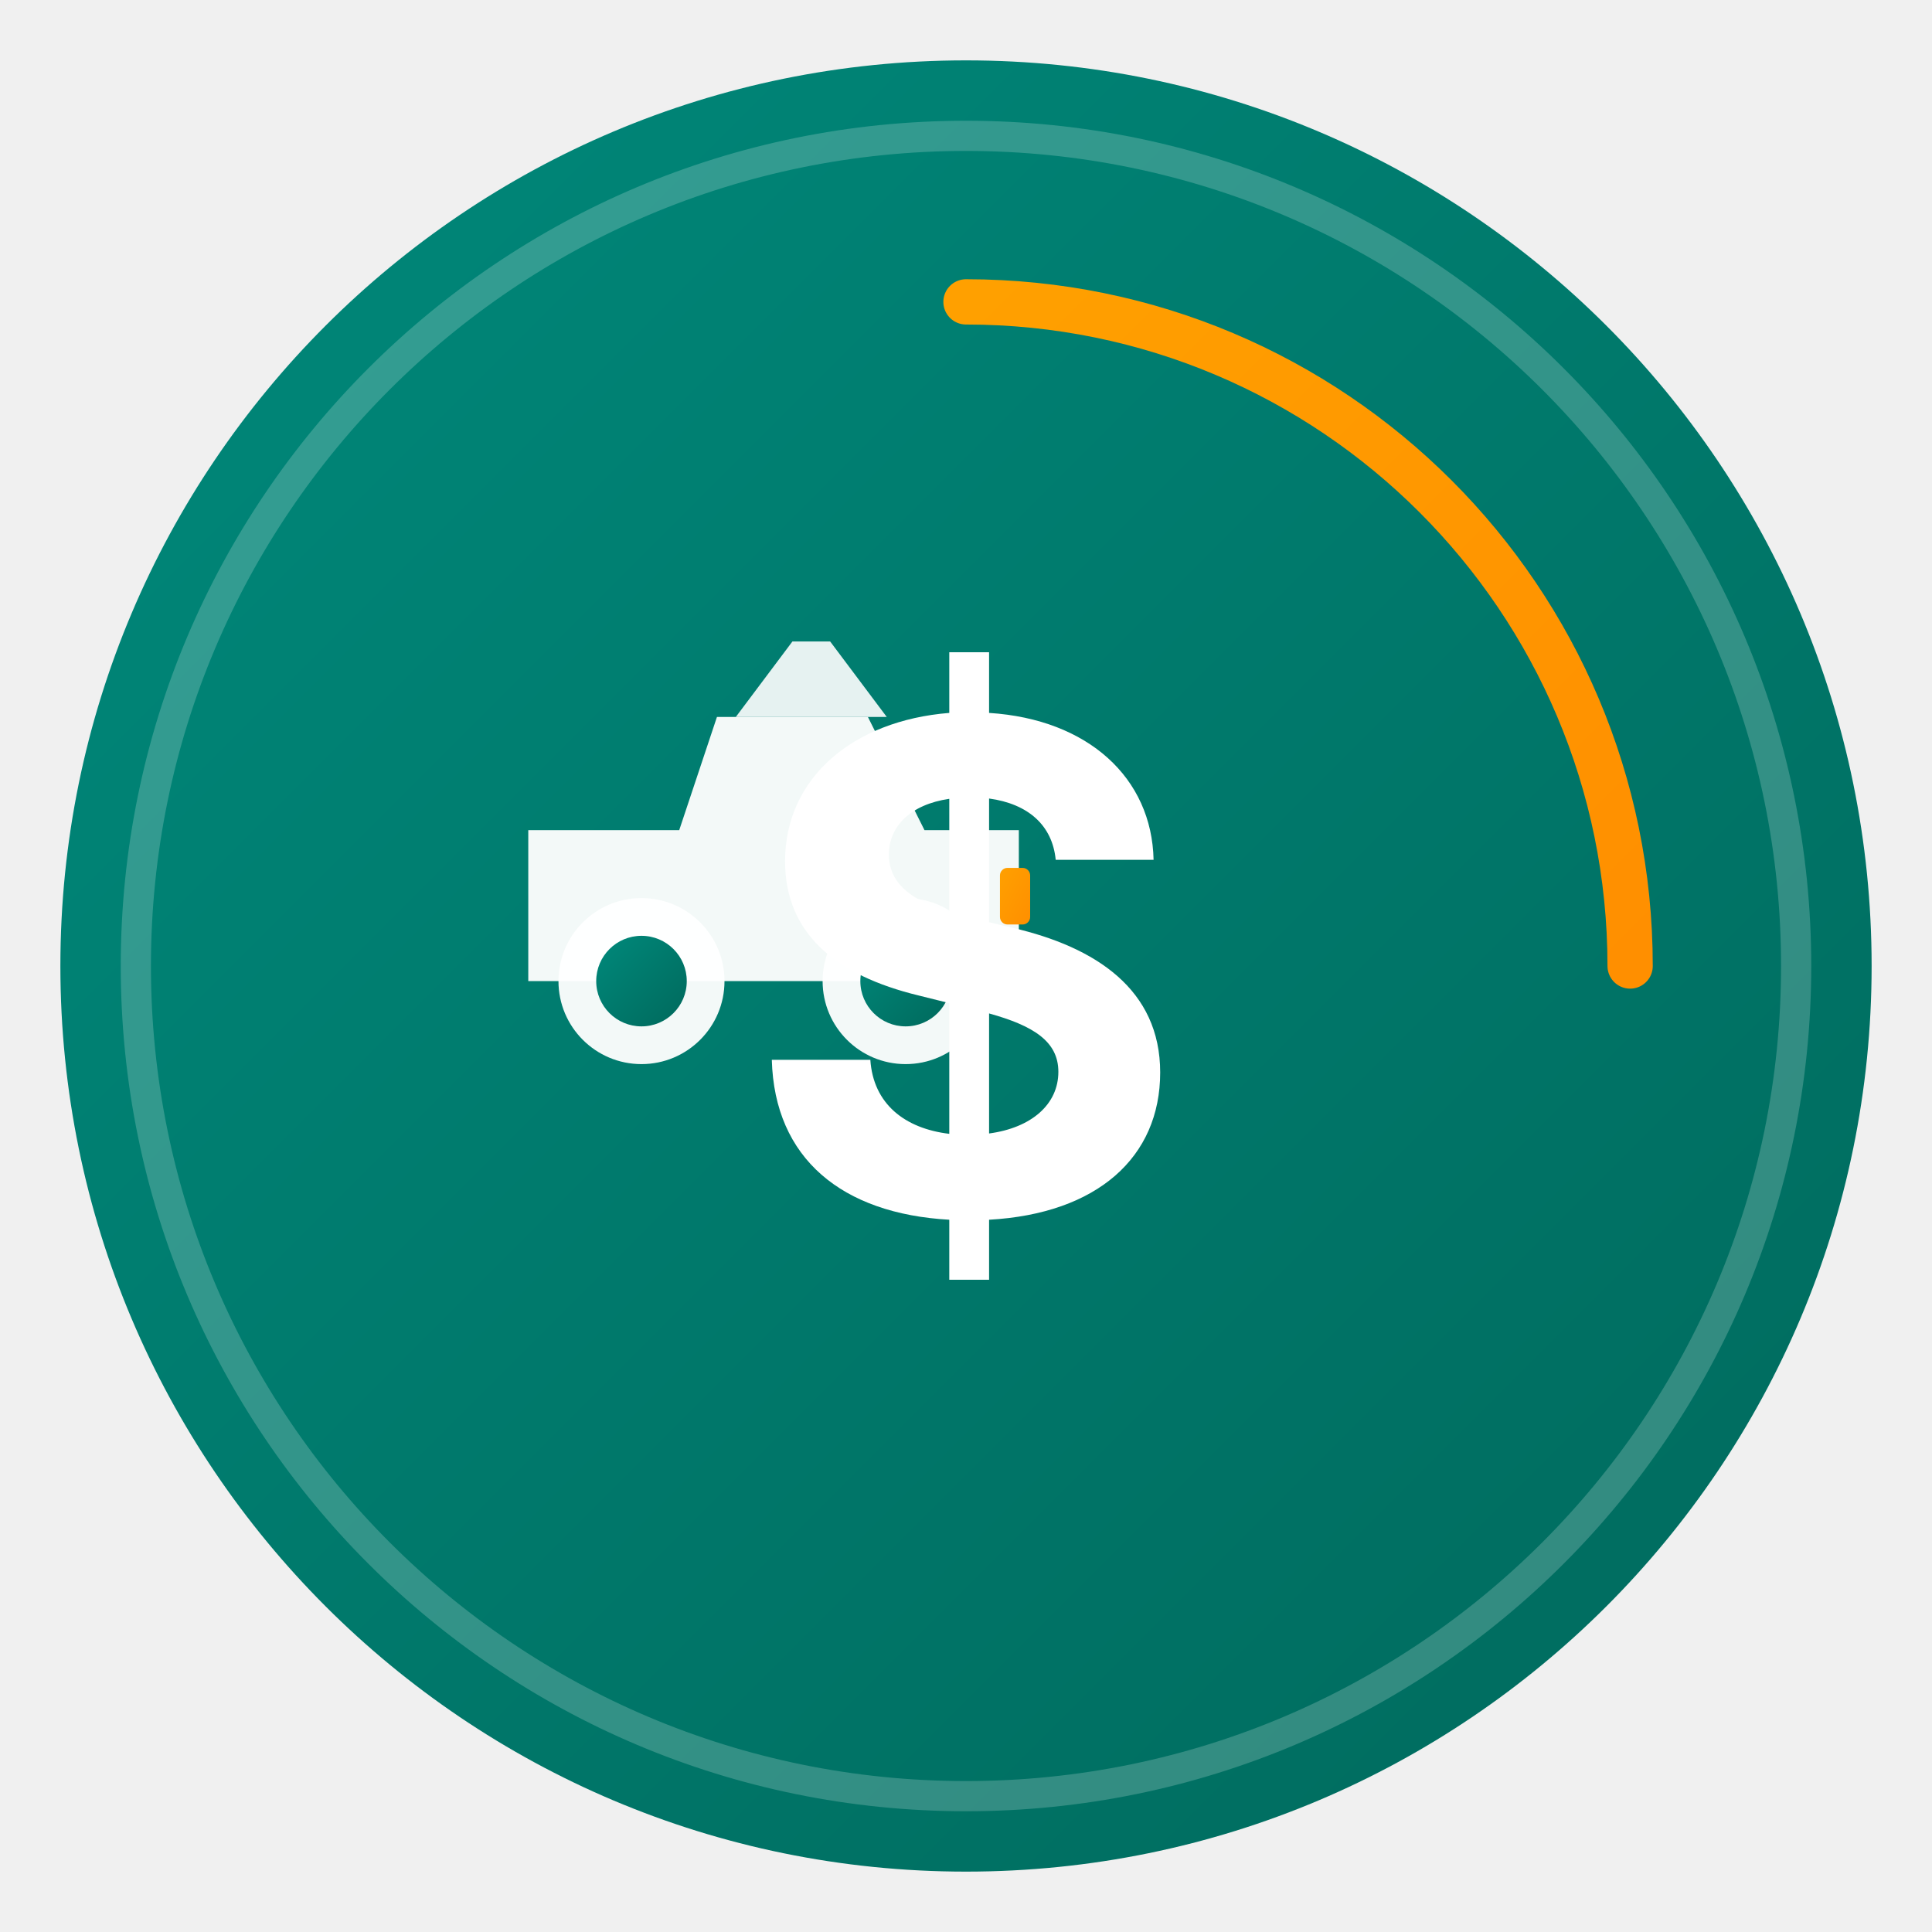
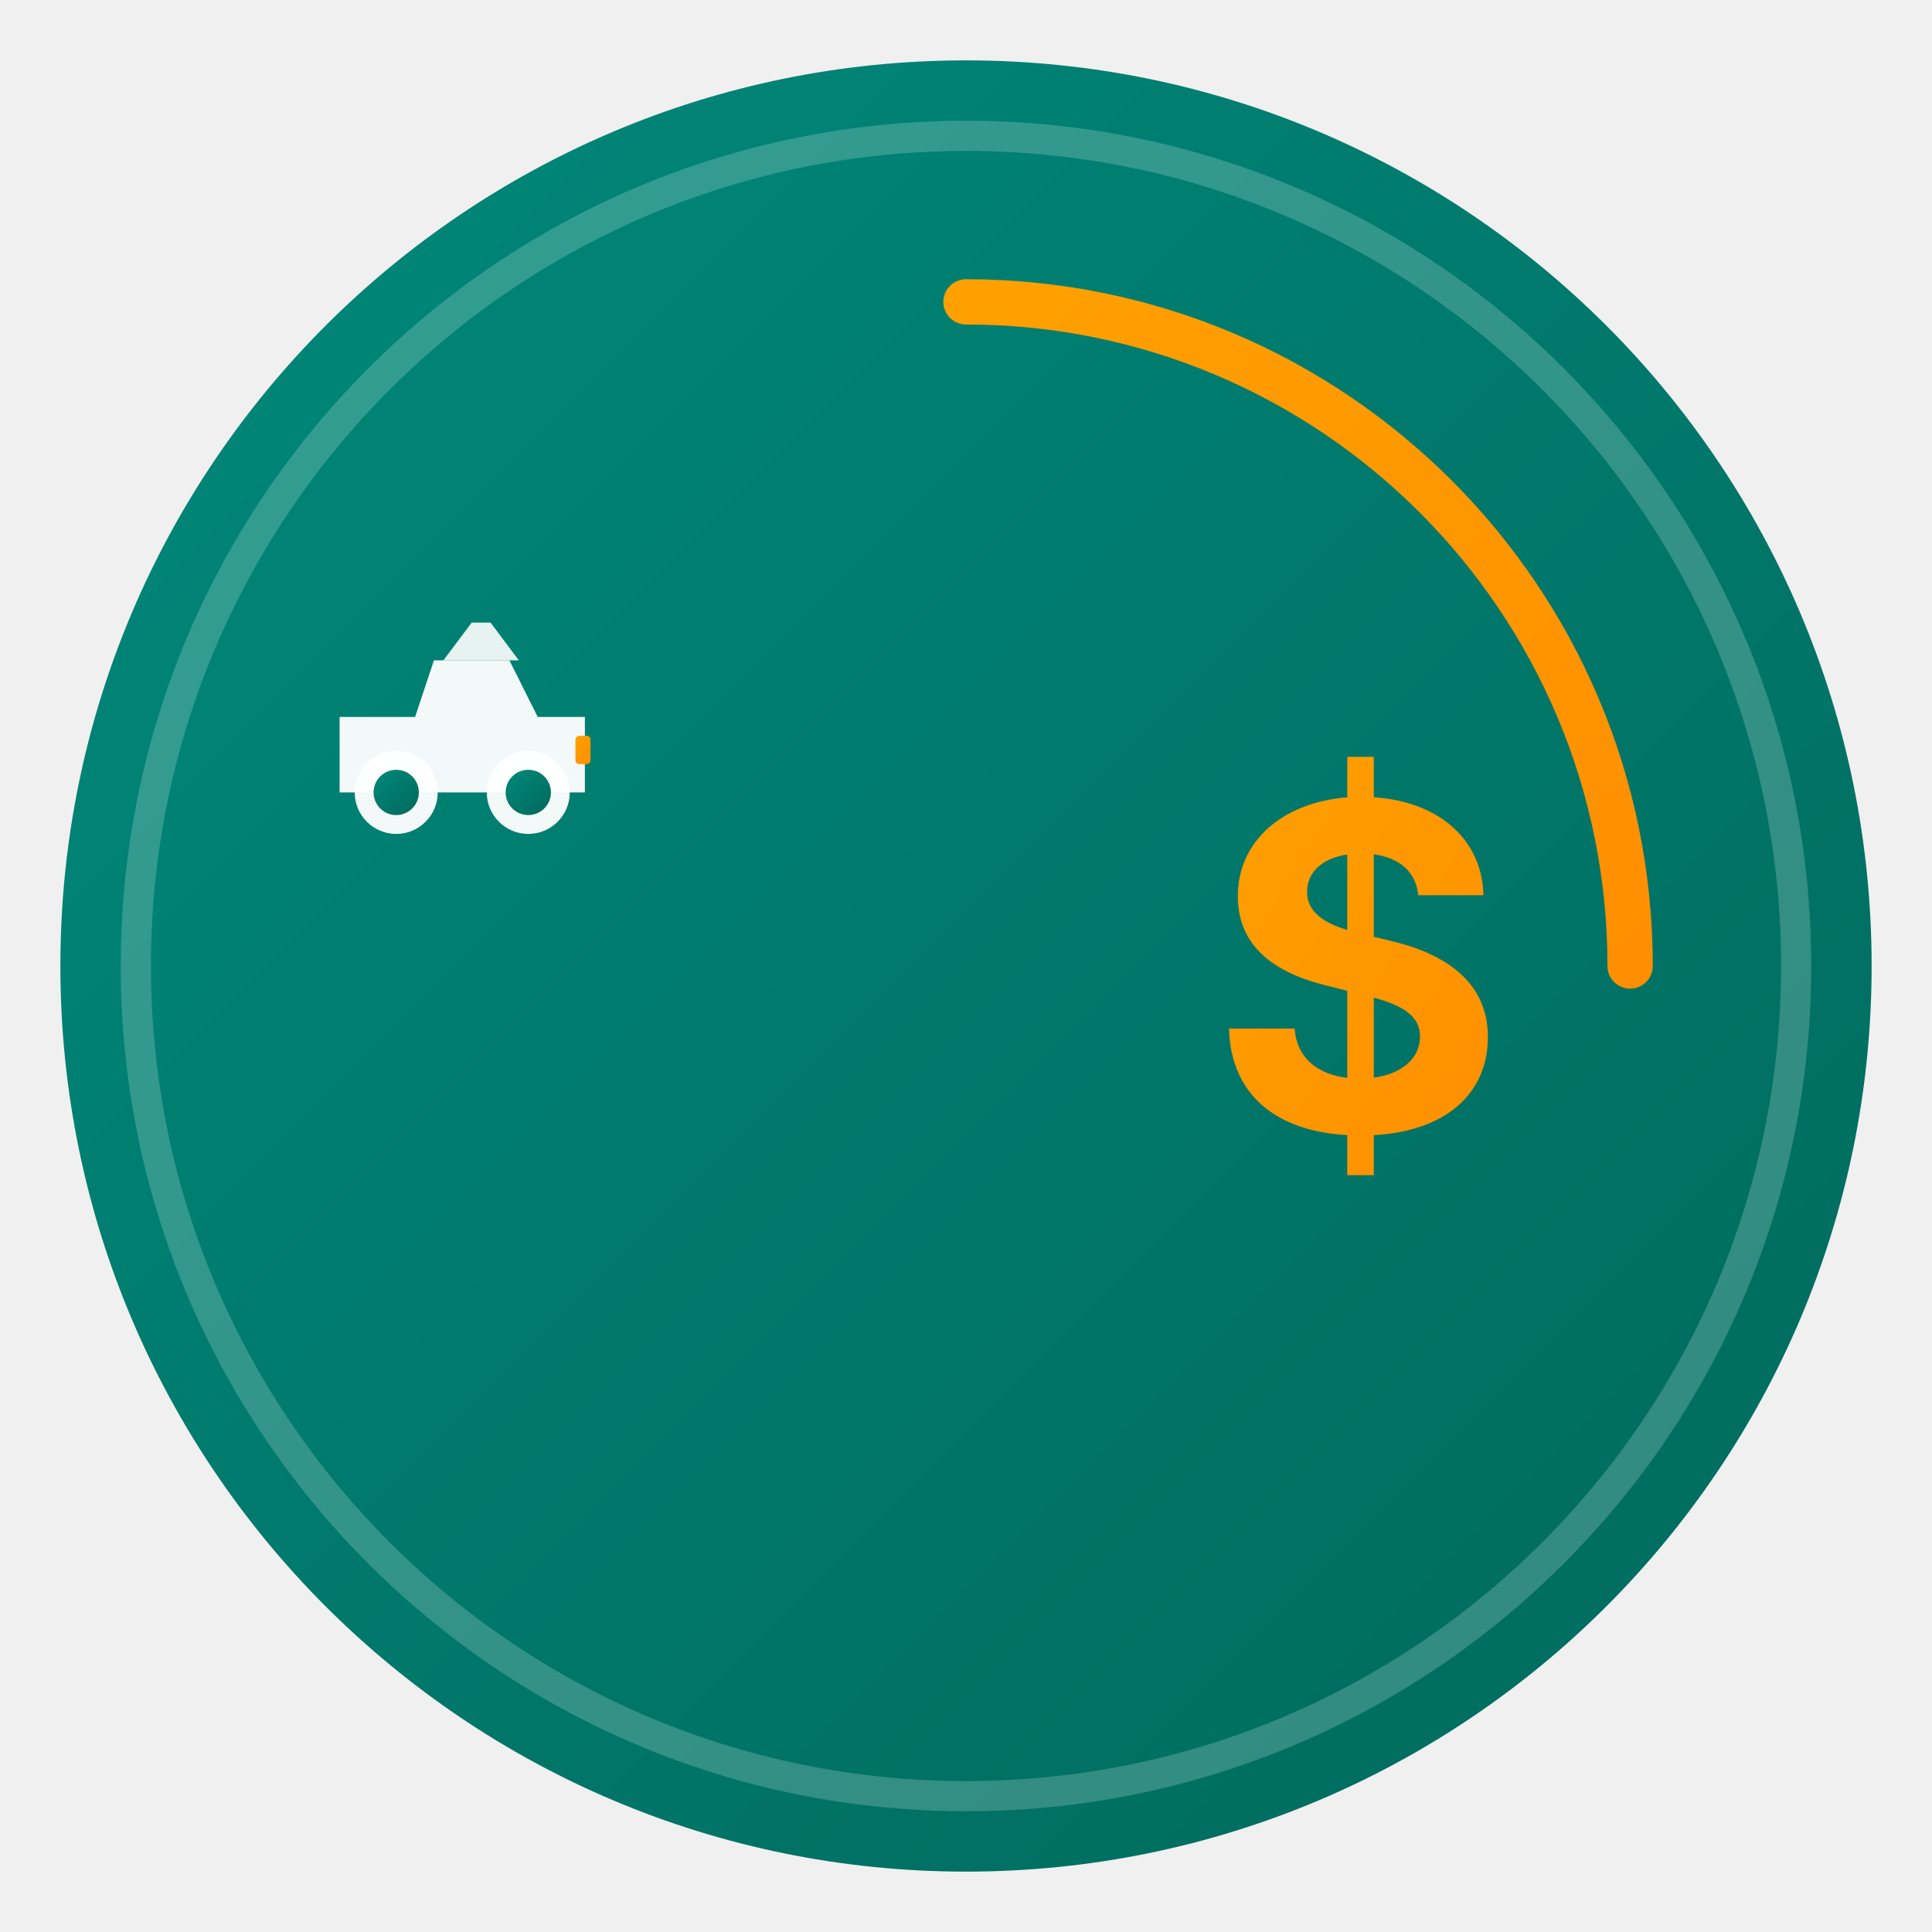
<svg xmlns="http://www.w3.org/2000/svg" viewBox="0 0 512 512">
  <defs>
    <linearGradient id="logoGradient" x1="0%" y1="0%" x2="100%" y2="100%">
      <stop offset="0%" stop-color="#00897B" />
      <stop offset="100%" stop-color="#00695C" />
    </linearGradient>
    <linearGradient id="accentGradient" x1="0%" y1="0%" x2="100%" y2="100%">
      <stop offset="0%" stop-color="#FFA000" />
      <stop offset="100%" stop-color="#FF8F00" />
    </linearGradient>
  </defs>
  <circle cx="256" cy="256" r="240" fill="url(#logoGradient)" />
  <circle cx="256" cy="256" r="220" fill="none" stroke="white" stroke-width="8" opacity="0.2" />
-   <g transform="translate(120, 120)">
-     <path d="M20 100 H60 L70 70 H110 L125 100 H150 V140 H20 V100 Z" fill="white" opacity="0.95" />
-     <path d="M75 70 L90 50 H100 L115 70" fill="white" opacity="0.9" />
-     <circle cx="50" cy="140" r="22" fill="white" opacity="0.95" />
-     <circle cx="50" cy="140" r="12" fill="url(#logoGradient)" />
-     <circle cx="120" cy="140" r="22" fill="white" opacity="0.95" />
-     <circle cx="120" cy="140" r="12" fill="url(#logoGradient)" />
-     <rect x="145" y="110" width="8" height="15" rx="2" fill="url(#accentGradient)" />
+   <g transform="translate(80, 140)">
+     <path d="M10 50 H30 L35 35 H55 L62.5 50 H75 V70 H10 V50 Z" fill="white" opacity="0.95" />
+     <path d="M37.5 35 L45 25 H50 L57.5 35" fill="white" opacity="0.9" />
+     <circle cx="25" cy="70" r="11" fill="white" opacity="0.95" />
+     <circle cx="25" cy="70" r="6" fill="url(#logoGradient)" />
+     <circle cx="60" cy="70" r="11" fill="white" opacity="0.95" />
+     <circle cx="60" cy="70" r="6" fill="url(#logoGradient)" />
+     <rect x="72.5" y="55" width="4" height="7.5" rx="1" fill="url(#accentGradient)" />
  </g>
-   <g transform="translate(256, 256)">
-     <text x="0" y="0" text-anchor="middle" dominant-baseline="central" font-size="180" font-weight="bold" fill="white" font-family="Inter, Arial, sans-serif">
+   <g transform="translate(360, 256)">
+     <text x="0" y="0" text-anchor="middle" dominant-baseline="central" font-size="120" font-weight="bold" fill="url(#accentGradient)" font-family="Inter, Arial, sans-serif">
      $
    </text>
  </g>
  <path d="M 256 80 A 176 176 0 0 1 432 256" fill="none" stroke="url(#accentGradient)" stroke-width="12" stroke-linecap="round" />
</svg>
